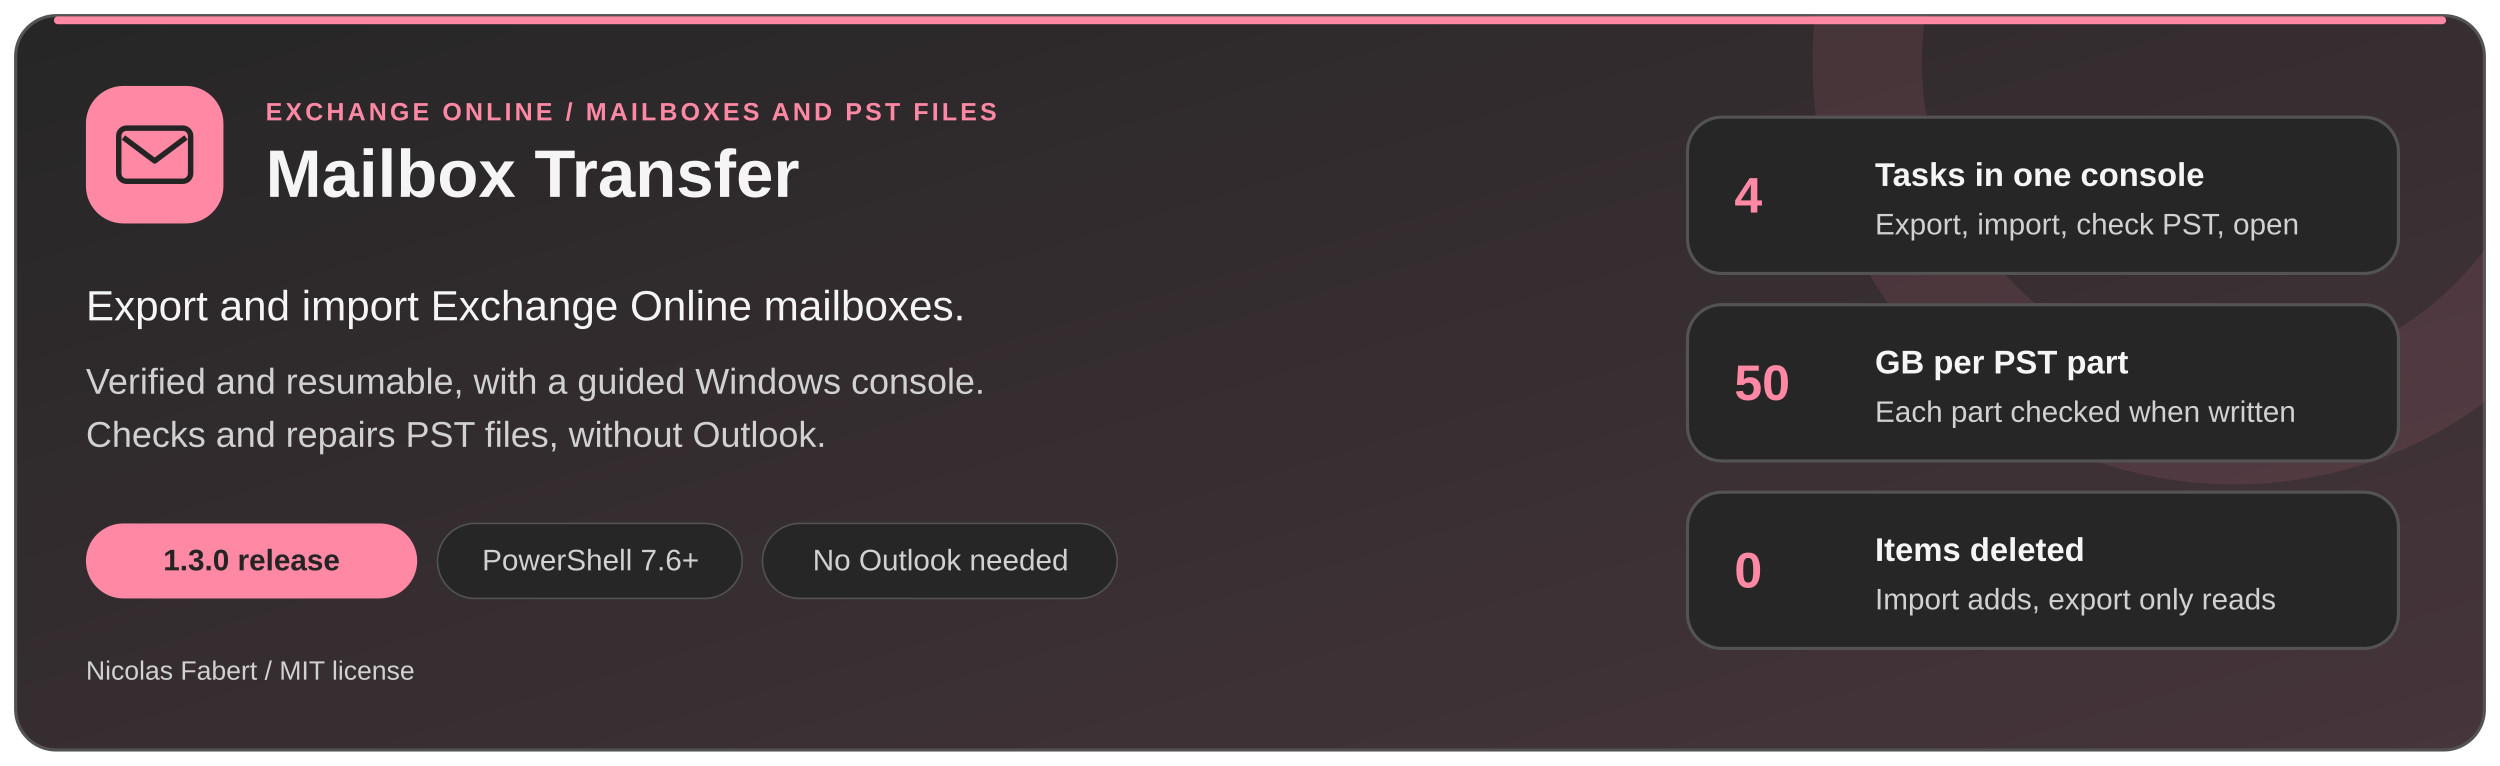
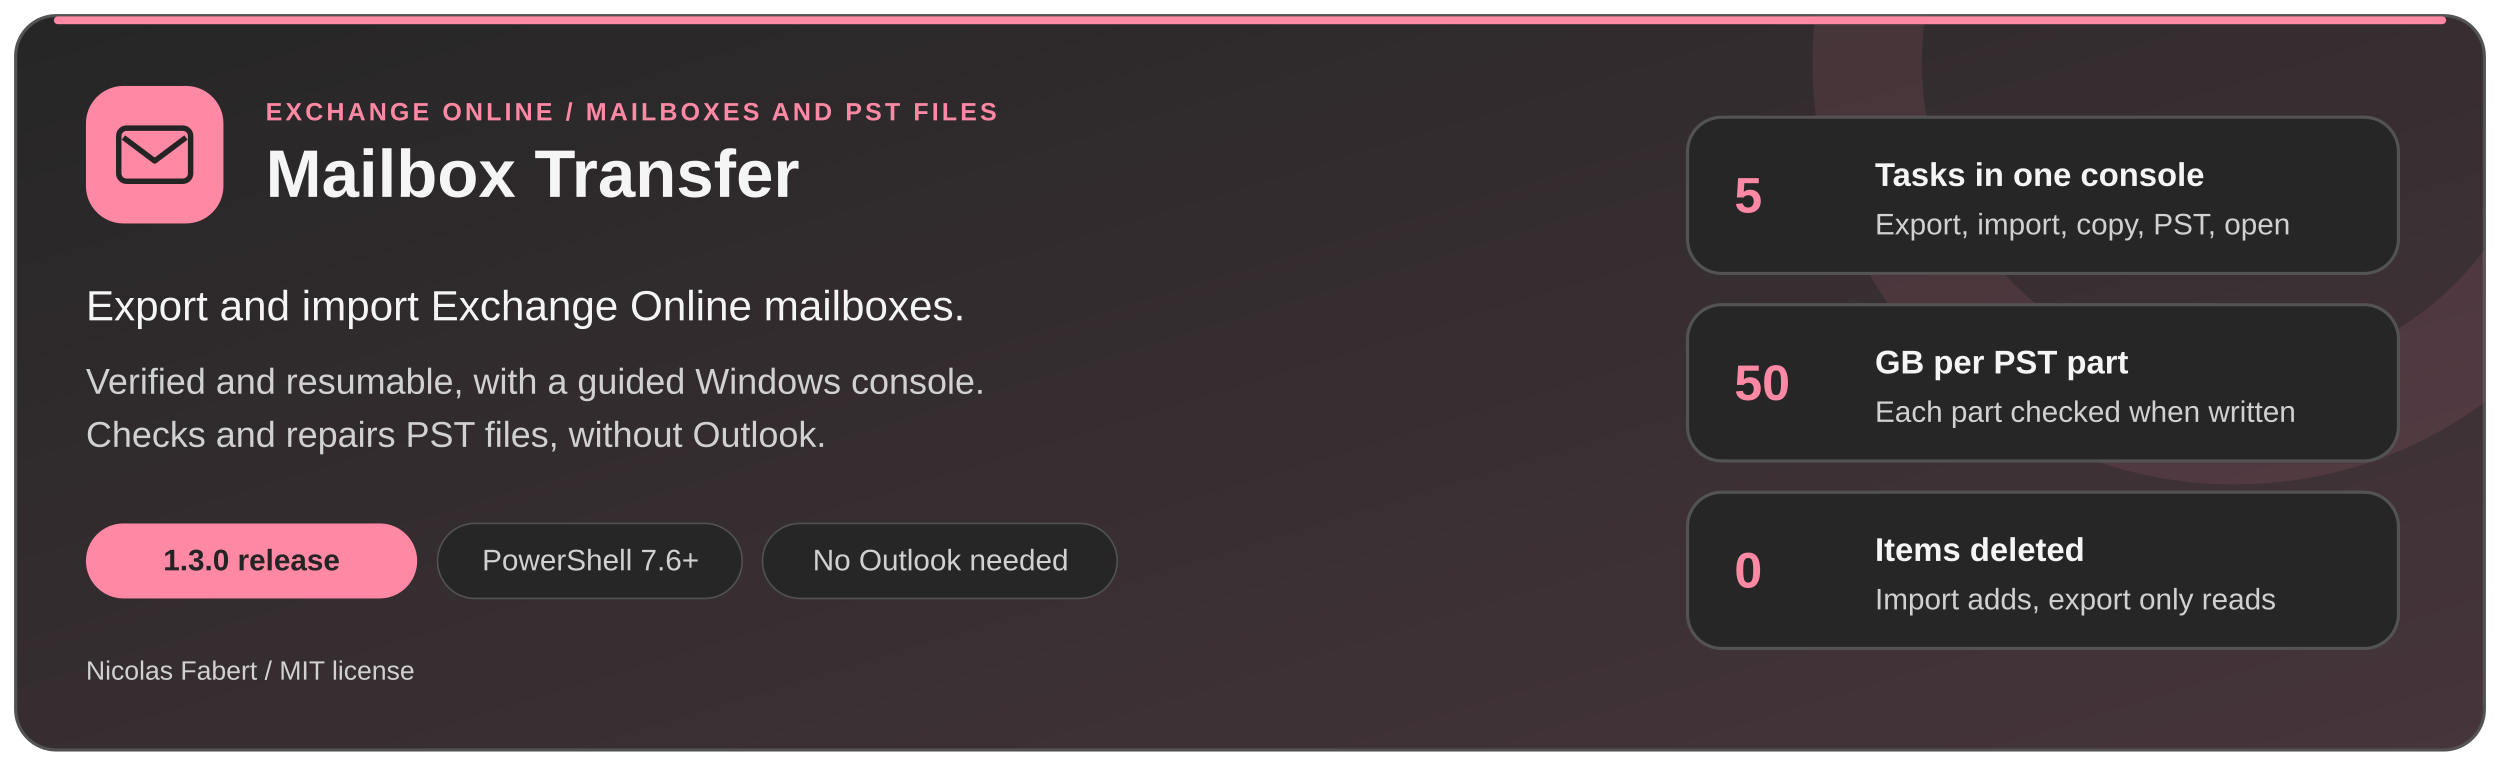
<svg xmlns="http://www.w3.org/2000/svg" width="1600" height="490" viewBox="0 0 1600 490" role="img" aria-labelledby="title desc">
  <defs>
    <linearGradient id="surface" x1="0" y1="0" x2="1" y2="1">
      <stop stop-color="#262626" />
      <stop offset="1" stop-color="#46353b" />
    </linearGradient>
    <clipPath id="card">
      <rect x="10" y="10" width="1580" height="470" rx="26" />
    </clipPath>
  </defs>
  <rect x="10" y="10" width="1580" height="470" rx="26" fill="url(#surface)" stroke="#535353" stroke-width="2" />
  <g clip-path="url(#card)">
    <circle cx="1430" cy="40" r="235" fill="none" stroke="#ff89a5" stroke-opacity=".1" stroke-width="70" />
  </g>
  <path d="M37 13H1563" stroke="#ff89a5" stroke-width="5" stroke-linecap="round" />
  <g font-family="Segoe UI, Arial, sans-serif">
    <rect x="55" y="55" width="88" height="88" rx="24" fill="#ff89a5" />
    <g fill="none" stroke="#242424" stroke-width="3.5" stroke-linejoin="round">
      <rect x="76" y="82" width="46" height="34" rx="5" />
      <path d="M79 88l20 15 20-15" />
    </g>
    <text x="170" y="77" fill="#ff89a5" font-size="16" font-weight="700" letter-spacing="2">EXCHANGE ONLINE / MAILBOXES AND PST FILES</text>
    <text x="170" y="126" fill="#f5f5f5" font-size="43" font-weight="700">Mailbox Transfer</text>
    <text x="55" y="205" fill="#f5f5f5" font-size="27">Export and import Exchange Online mailboxes.</text>
    <text x="55" y="252" fill="#d1d1d1" font-size="23">Verified and resumable, with a guided Windows console.</text>
    <text x="55" y="286" fill="#d1d1d1" font-size="23">Checks and repairs PST files, without Outlook.</text>
    <rect x="55" y="335" width="212" height="48" rx="24" fill="#ff89a5" />
    <text x="161" y="365" text-anchor="middle" fill="#242424" font-size="19" font-weight="600">1.3.0 release</text>
    <rect x="280" y="335" width="195" height="48" rx="24" fill="#262626" stroke="#535353" />
    <text x="378" y="365" text-anchor="middle" fill="#d1d1d1" font-size="19">PowerShell 7.6+</text>
    <rect x="488" y="335" width="227" height="48" rx="24" fill="#262626" stroke="#535353" />
    <text x="602" y="365" text-anchor="middle" fill="#d1d1d1" font-size="19">No Outlook needed</text>
    <text x="55" y="435" fill="#d1d1d1" font-size="17">Nicolas Fabert / MIT license</text>
    <g fill="#262626" stroke="#535353" stroke-width="2">
      <rect x="1080" y="75" width="455" height="100" rx="22" />
      <rect x="1080" y="195" width="455" height="100" rx="22" />
      <rect x="1080" y="315" width="455" height="100" rx="22" />
    </g>
    <g fill="#ff89a5" font-weight="700" font-size="32">
-       <text x="1110" y="136">4</text>
+       <text x="1110" y="136">5</text>
      <text x="1110" y="256">50</text>
      <text x="1110" y="376">0</text>
    </g>
    <g fill="#f5f5f5" font-size="21" font-weight="600">
      <text x="1200" y="119">Tasks in one console</text>
      <text x="1200" y="239">GB per PST part</text>
      <text x="1200" y="359">Items deleted</text>
    </g>
    <g fill="#d1d1d1" font-size="19">
-       <text x="1200" y="150">Export, import, check PST, open</text>
+       <text x="1200" y="150">Export, import, copy, PST, open</text>
      <text x="1200" y="270">Each part checked when written</text>
      <text x="1200" y="390">Import adds, export only reads</text>
    </g>
  </g>
</svg>
